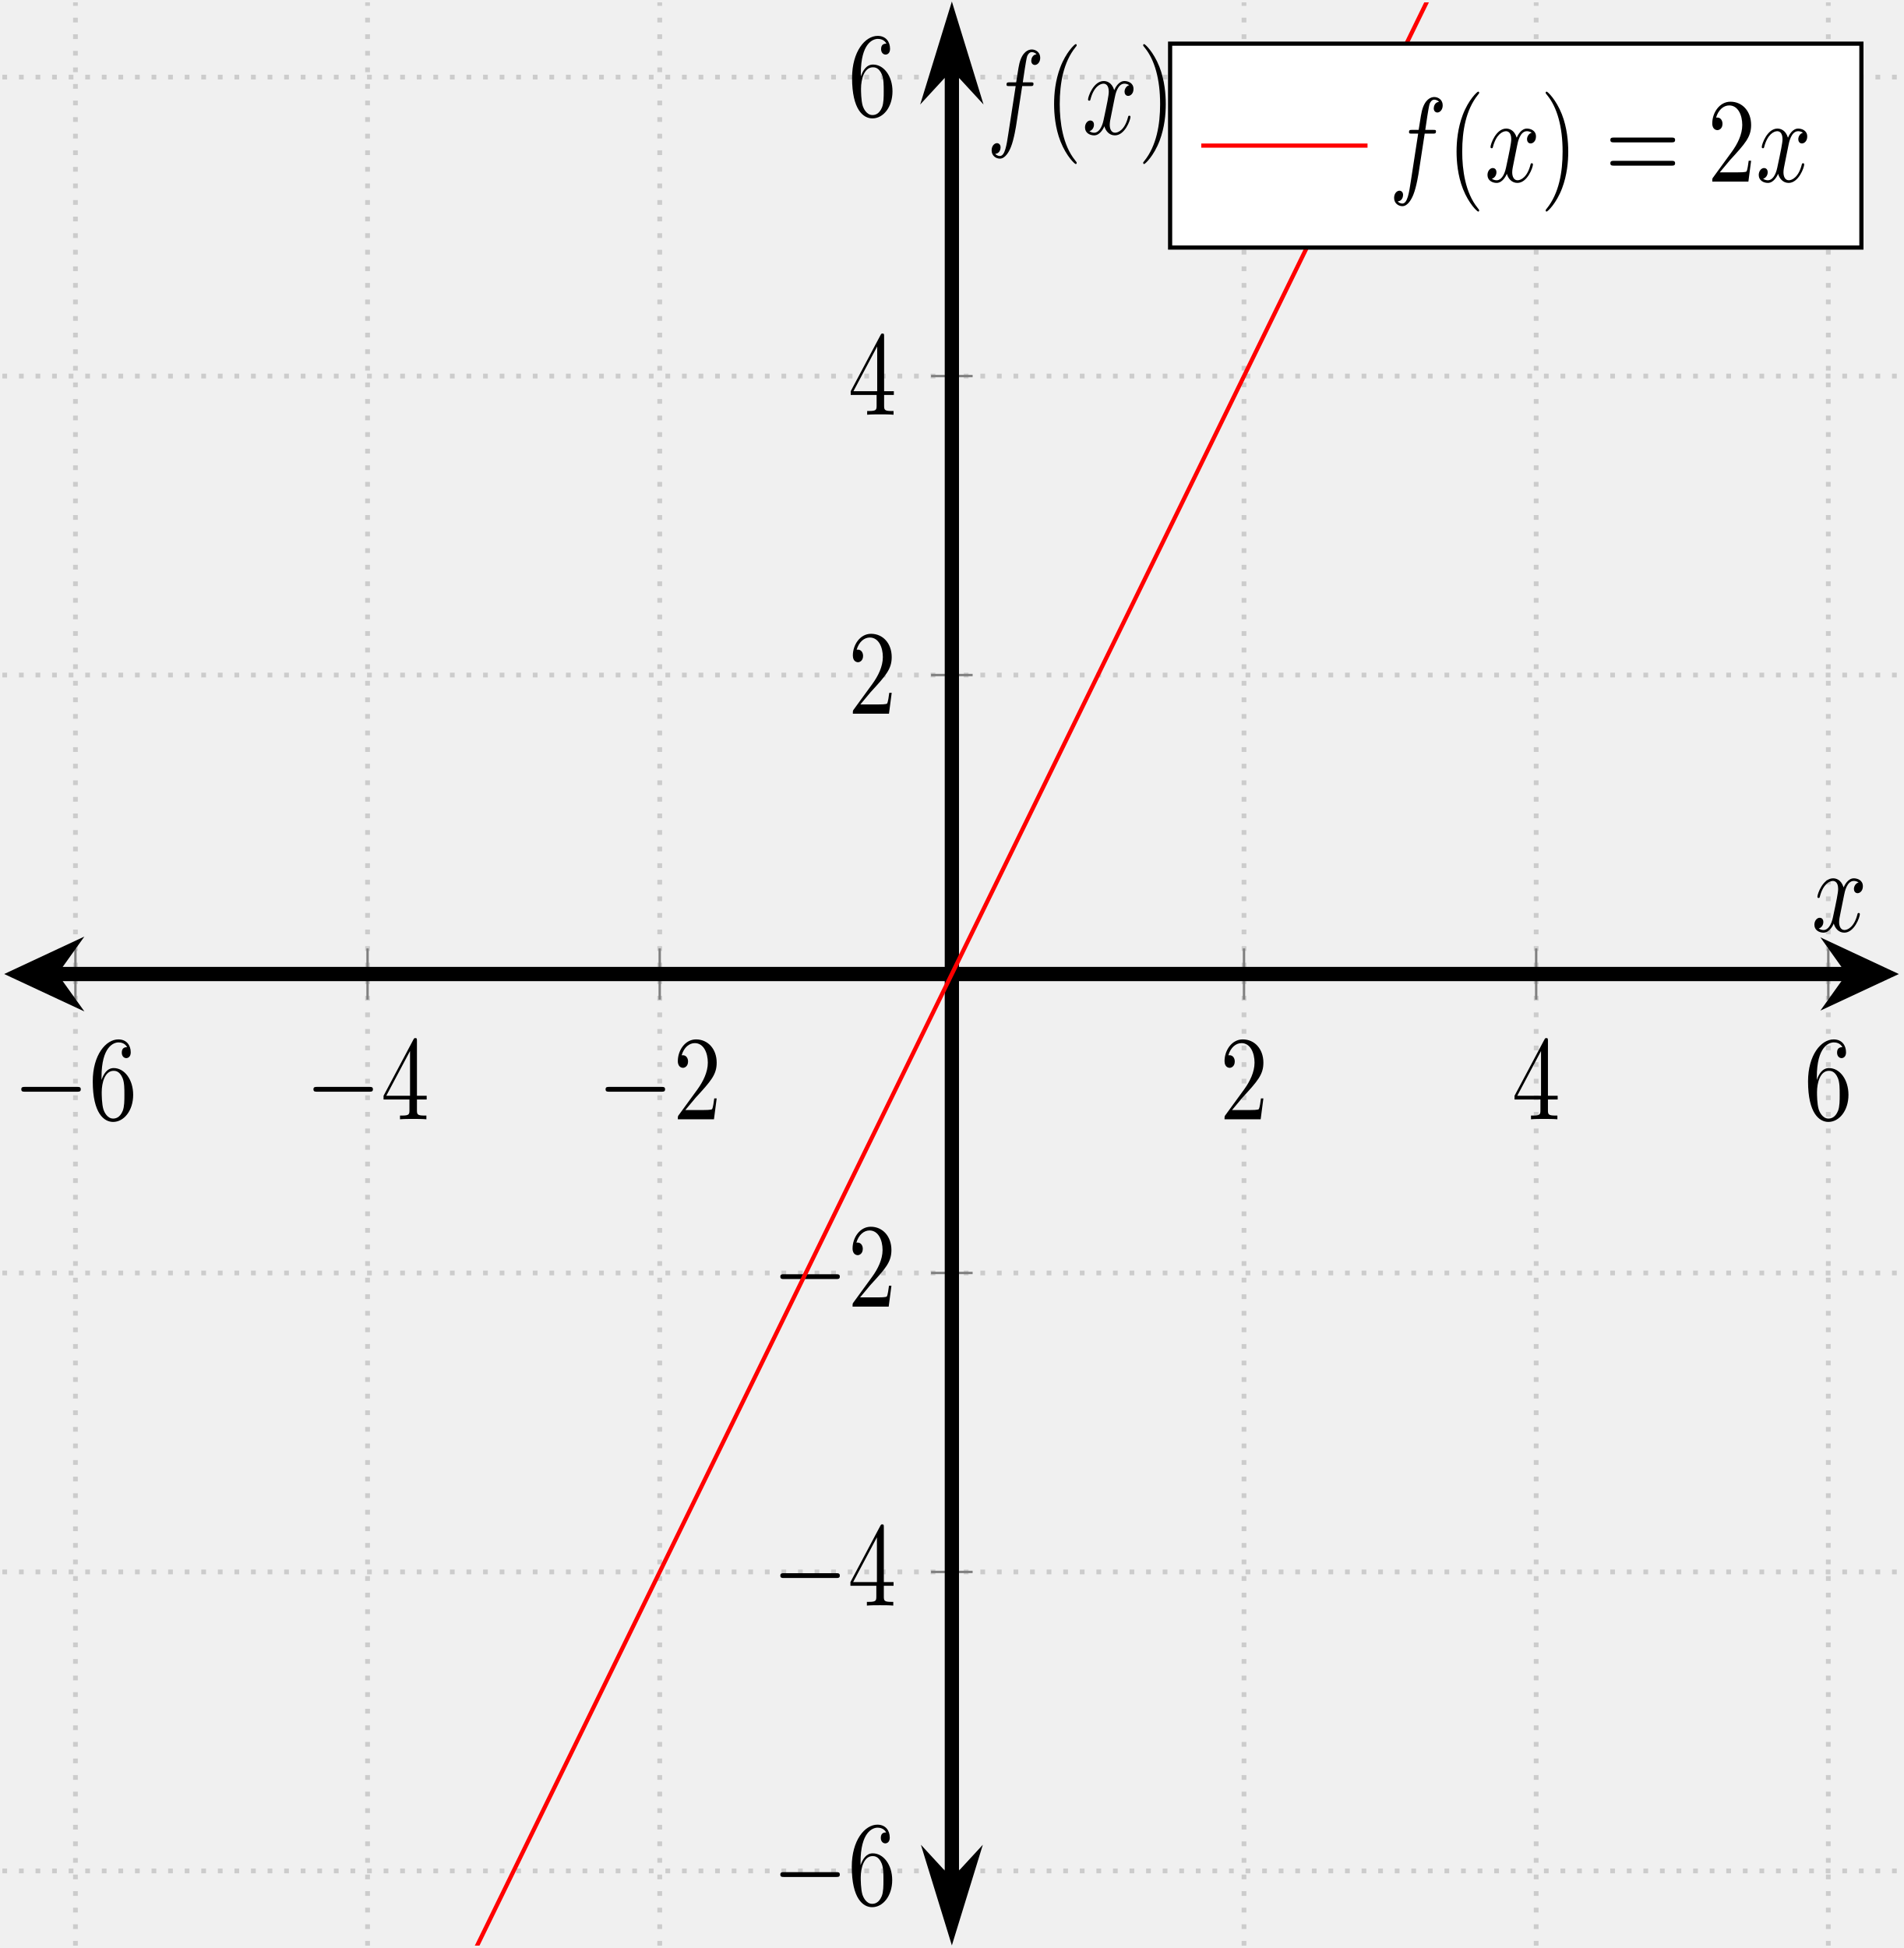
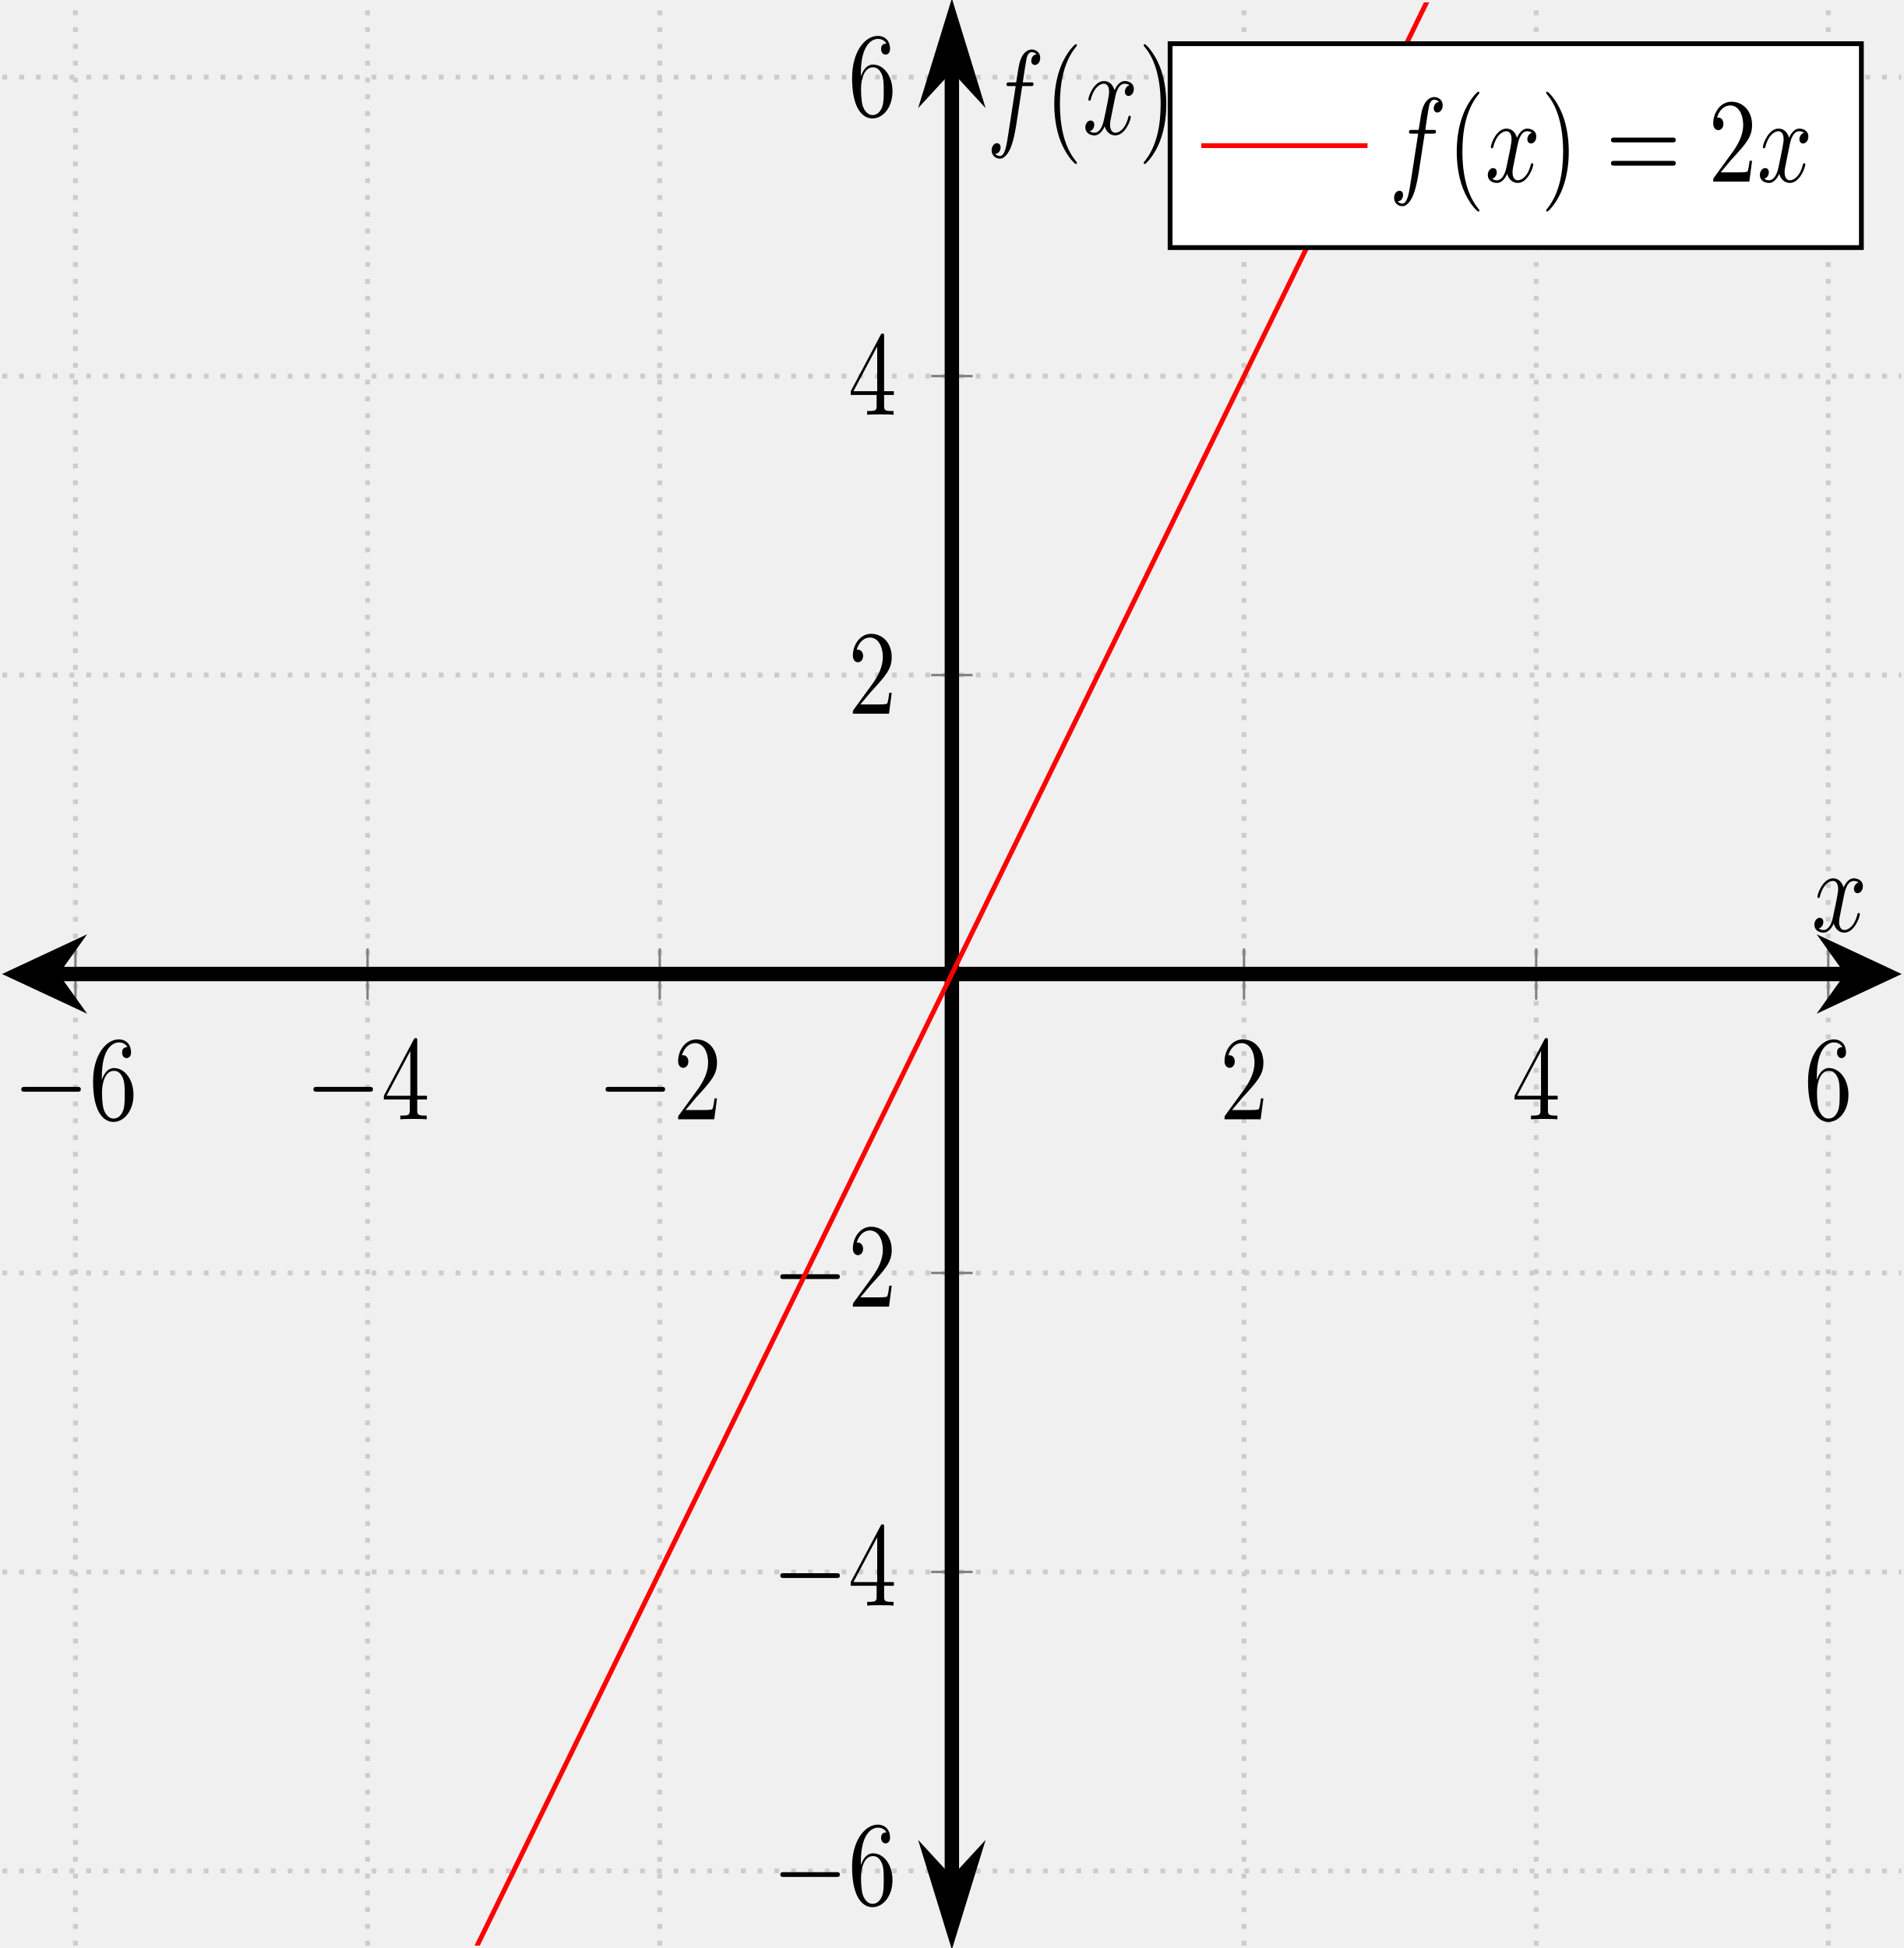
- <svg xmlns="http://www.w3.org/2000/svg" xmlns:xlink="http://www.w3.org/1999/xlink" height="225.476pt" version="1.1" viewBox="-69.771 -71.447 220.394 225.476" width="220.394pt">
+ <svg xmlns="http://www.w3.org/2000/svg" xmlns:xlink="http://www.w3.org/1999/xlink" version="1.1" width="220.399pt" height="225.481pt" viewBox="-69.774 -71.45 220.399 225.481">
  <defs>
    <clipPath id="clip1">
      <path d="M-69.496 153.754H150.348V-71.172H-69.496Z" />
    </clipPath>
-     <path d="M6.565 -2.291C6.735 -2.291 6.914 -2.291 6.914 -2.491S6.735 -2.69 6.565 -2.69H1.176C1.006 -2.69 0.827 -2.69 0.827 -2.491S1.006 -2.291 1.176 -2.291H6.565Z" id="g0-0" />
-     <path d="M3.656 -3.985H4.513C4.712 -3.985 4.812 -3.985 4.812 -4.184C4.812 -4.294 4.712 -4.294 4.543 -4.294H3.716L3.925 -5.43C3.965 -5.639 4.105 -6.346 4.164 -6.466C4.254 -6.655 4.423 -6.804 4.633 -6.804C4.672 -6.804 4.932 -6.804 5.121 -6.625C4.682 -6.585 4.583 -6.237 4.583 -6.087C4.583 -5.858 4.762 -5.738 4.951 -5.738C5.21 -5.738 5.499 -5.958 5.499 -6.336C5.499 -6.795 5.041 -7.024 4.633 -7.024C4.294 -7.024 3.666 -6.844 3.367 -5.858C3.308 -5.649 3.278 -5.549 3.039 -4.294H2.351C2.162 -4.294 2.052 -4.294 2.052 -4.105C2.052 -3.985 2.142 -3.985 2.331 -3.985H2.989L2.242 -0.05C2.062 0.917 1.893 1.823 1.375 1.823C1.335 1.823 1.086 1.823 0.897 1.644C1.355 1.614 1.445 1.255 1.445 1.106C1.445 0.877 1.265 0.757 1.076 0.757C0.817 0.757 0.528 0.976 0.528 1.355C0.528 1.803 0.966 2.042 1.375 2.042C1.923 2.042 2.321 1.455 2.501 1.076C2.819 0.448 3.049 -0.757 3.059 -0.827L3.656 -3.985Z" id="g1-102" />
-     <path d="M3.328 -3.009C3.387 -3.268 3.616 -4.184 4.314 -4.184C4.364 -4.184 4.603 -4.184 4.812 -4.055C4.533 -4.005 4.334 -3.756 4.334 -3.517C4.334 -3.357 4.443 -3.168 4.712 -3.168C4.932 -3.168 5.25 -3.347 5.25 -3.746C5.25 -4.264 4.663 -4.403 4.324 -4.403C3.746 -4.403 3.397 -3.875 3.278 -3.646C3.029 -4.304 2.491 -4.403 2.202 -4.403C1.166 -4.403 0.598 -3.118 0.598 -2.869C0.598 -2.77 0.697 -2.77 0.717 -2.77C0.797 -2.77 0.827 -2.79 0.847 -2.879C1.186 -3.935 1.843 -4.184 2.182 -4.184C2.371 -4.184 2.72 -4.095 2.72 -3.517C2.72 -3.208 2.55 -2.54 2.182 -1.146C2.022 -0.528 1.674 -0.11 1.235 -0.11C1.176 -0.11 0.946 -0.11 0.737 -0.239C0.986 -0.289 1.205 -0.498 1.205 -0.777C1.205 -1.046 0.986 -1.126 0.837 -1.126C0.538 -1.126 0.289 -0.867 0.289 -0.548C0.289 -0.09 0.787 0.11 1.225 0.11C1.883 0.11 2.242 -0.588 2.271 -0.648C2.391 -0.279 2.75 0.11 3.347 0.11C4.374 0.11 4.941 -1.176 4.941 -1.425C4.941 -1.524 4.852 -1.524 4.822 -1.524C4.732 -1.524 4.712 -1.484 4.692 -1.415C4.364 -0.349 3.686 -0.11 3.367 -0.11C2.979 -0.11 2.819 -0.428 2.819 -0.767C2.819 -0.986 2.879 -1.205 2.989 -1.644L3.328 -3.009Z" id="g1-120" />
-     <path d="M3.298 2.391C3.298 2.361 3.298 2.341 3.128 2.172C1.883 0.917 1.564 -0.966 1.564 -2.491C1.564 -4.224 1.943 -5.958 3.168 -7.203C3.298 -7.323 3.298 -7.342 3.298 -7.372C3.298 -7.442 3.258 -7.472 3.198 -7.472C3.098 -7.472 2.202 -6.795 1.614 -5.529C1.106 -4.433 0.986 -3.328 0.986 -2.491C0.986 -1.714 1.096 -0.508 1.644 0.618C2.242 1.843 3.098 2.491 3.198 2.491C3.258 2.491 3.298 2.461 3.298 2.391Z" id="g2-40" />
-     <path d="M2.879 -2.491C2.879 -3.268 2.77 -4.473 2.222 -5.599C1.624 -6.824 0.767 -7.472 0.667 -7.472C0.608 -7.472 0.568 -7.432 0.568 -7.372C0.568 -7.342 0.568 -7.323 0.757 -7.143C1.734 -6.157 2.301 -4.573 2.301 -2.491C2.301 -0.787 1.933 0.966 0.697 2.222C0.568 2.341 0.568 2.361 0.568 2.391C0.568 2.451 0.608 2.491 0.667 2.491C0.767 2.491 1.664 1.813 2.252 0.548C2.76 -0.548 2.879 -1.654 2.879 -2.491Z" id="g2-41" />
-     <path d="M1.265 -0.767L2.321 -1.793C3.875 -3.168 4.473 -3.706 4.473 -4.702C4.473 -5.838 3.577 -6.635 2.361 -6.635C1.235 -6.635 0.498 -5.719 0.498 -4.832C0.498 -4.274 0.996 -4.274 1.026 -4.274C1.196 -4.274 1.544 -4.394 1.544 -4.802C1.544 -5.061 1.365 -5.32 1.016 -5.32C0.936 -5.32 0.917 -5.32 0.887 -5.31C1.116 -5.958 1.654 -6.326 2.232 -6.326C3.138 -6.326 3.567 -5.519 3.567 -4.702C3.567 -3.905 3.068 -3.118 2.521 -2.501L0.608 -0.369C0.498 -0.259 0.498 -0.239 0.498 0H4.194L4.473 -1.734H4.224C4.174 -1.435 4.105 -0.996 4.005 -0.847C3.935 -0.767 3.278 -0.767 3.059 -0.767H1.265Z" id="g2-50" />
-     <path d="M2.929 -1.644V-0.777C2.929 -0.418 2.909 -0.309 2.172 -0.309H1.963V0C2.371 -0.03 2.889 -0.03 3.308 -0.03S4.254 -0.03 4.663 0V-0.309H4.453C3.716 -0.309 3.696 -0.418 3.696 -0.777V-1.644H4.692V-1.953H3.696V-6.486C3.696 -6.685 3.696 -6.745 3.537 -6.745C3.447 -6.745 3.417 -6.745 3.337 -6.625L0.279 -1.953V-1.644H2.929ZM2.989 -1.953H0.558L2.989 -5.669V-1.953Z" id="g2-52" />
-     <path d="M1.315 -3.268V-3.507C1.315 -6.027 2.55 -6.386 3.059 -6.386C3.298 -6.386 3.716 -6.326 3.935 -5.988C3.786 -5.988 3.387 -5.988 3.387 -5.539C3.387 -5.23 3.626 -5.081 3.846 -5.081C4.005 -5.081 4.304 -5.171 4.304 -5.559C4.304 -6.157 3.865 -6.635 3.039 -6.635C1.763 -6.635 0.418 -5.35 0.418 -3.148C0.418 -0.488 1.574 0.219 2.501 0.219C3.606 0.219 4.553 -0.717 4.553 -2.032C4.553 -3.298 3.666 -4.254 2.56 -4.254C1.883 -4.254 1.514 -3.746 1.315 -3.268ZM2.501 -0.06C1.873 -0.06 1.574 -0.658 1.514 -0.807C1.335 -1.275 1.335 -2.072 1.335 -2.252C1.335 -3.029 1.654 -4.025 2.55 -4.025C2.71 -4.025 3.168 -4.025 3.477 -3.407C3.656 -3.039 3.656 -2.531 3.656 -2.042C3.656 -1.564 3.656 -1.066 3.487 -0.707C3.188 -0.11 2.73 -0.06 2.501 -0.06Z" id="g2-54" />
-     <path d="M6.844 -3.258C6.994 -3.258 7.183 -3.258 7.183 -3.457S6.994 -3.656 6.854 -3.656H0.887C0.747 -3.656 0.558 -3.656 0.558 -3.457S0.747 -3.258 0.897 -3.258H6.844ZM6.854 -1.325C6.994 -1.325 7.183 -1.325 7.183 -1.524S6.994 -1.724 6.844 -1.724H0.897C0.747 -1.724 0.558 -1.724 0.558 -1.524S0.747 -1.325 0.887 -1.325H6.854Z" id="g2-61" />
+     <path id="g1-102" d="M3.656-3.985H4.513C4.712-3.985 4.812-3.985 4.812-4.184C4.812-4.294 4.712-4.294 4.543-4.294H3.716L3.925-5.43C3.965-5.639 4.105-6.346 4.164-6.466C4.254-6.655 4.423-6.804 4.633-6.804C4.672-6.804 4.932-6.804 5.121-6.625C4.682-6.585 4.583-6.237 4.583-6.087C4.583-5.858 4.762-5.738 4.951-5.738C5.21-5.738 5.499-5.958 5.499-6.336C5.499-6.795 5.041-7.024 4.633-7.024C4.294-7.024 3.666-6.844 3.367-5.858C3.308-5.649 3.278-5.549 3.039-4.294H2.351C2.162-4.294 2.052-4.294 2.052-4.105C2.052-3.985 2.142-3.985 2.331-3.985H2.989L2.242-.05C2.062 .917 1.893 1.823 1.375 1.823C1.335 1.823 1.086 1.823 .897 1.644C1.355 1.614 1.445 1.255 1.445 1.106C1.445 .877 1.265 .757 1.076 .757C.817 .757 .528 .976 .528 1.355C.528 1.803 .966 2.042 1.375 2.042C1.923 2.042 2.321 1.455 2.501 1.076C2.819 .448 3.049-.757 3.059-.827L3.656-3.985Z" />
+     <path id="g1-120" d="M3.328-3.009C3.387-3.268 3.616-4.184 4.314-4.184C4.364-4.184 4.603-4.184 4.812-4.055C4.533-4.005 4.334-3.756 4.334-3.517C4.334-3.357 4.443-3.168 4.712-3.168C4.932-3.168 5.25-3.347 5.25-3.746C5.25-4.264 4.663-4.403 4.324-4.403C3.746-4.403 3.397-3.875 3.278-3.646C3.029-4.304 2.491-4.403 2.202-4.403C1.166-4.403 .598-3.118 .598-2.869C.598-2.77 .697-2.77 .717-2.77C.797-2.77 .827-2.79 .847-2.879C1.186-3.935 1.843-4.184 2.182-4.184C2.371-4.184 2.72-4.095 2.72-3.517C2.72-3.208 2.55-2.54 2.182-1.146C2.022-.528 1.674-.11 1.235-.11C1.176-.11 .946-.11 .737-.239C.986-.289 1.205-.498 1.205-.777C1.205-1.046 .986-1.126 .837-1.126C.538-1.126 .289-.867 .289-.548C.289-.09 .787 .11 1.225 .11C1.883 .11 2.242-.588 2.271-.648C2.391-.279 2.75 .11 3.347 .11C4.374 .11 4.941-1.176 4.941-1.425C4.941-1.524 4.852-1.524 4.822-1.524C4.732-1.524 4.712-1.484 4.692-1.415C4.364-.349 3.686-.11 3.367-.11C2.979-.11 2.819-.428 2.819-.767C2.819-.986 2.879-1.205 2.989-1.644L3.328-3.009Z" />
+     <path id="g2-40" d="M3.298 2.391C3.298 2.361 3.298 2.341 3.128 2.172C1.883 .917 1.564-.966 1.564-2.491C1.564-4.224 1.943-5.958 3.168-7.203C3.298-7.323 3.298-7.342 3.298-7.372C3.298-7.442 3.258-7.472 3.198-7.472C3.098-7.472 2.202-6.795 1.614-5.529C1.106-4.433 .986-3.328 .986-2.491C.986-1.714 1.096-.508 1.644 .618C2.242 1.843 3.098 2.491 3.198 2.491C3.258 2.491 3.298 2.461 3.298 2.391Z" />
+     <path id="g2-41" d="M2.879-2.491C2.879-3.268 2.77-4.473 2.222-5.599C1.624-6.824 .767-7.472 .667-7.472C.608-7.472 .568-7.432 .568-7.372C.568-7.342 .568-7.323 .757-7.143C1.733-6.157 2.301-4.573 2.301-2.491C2.301-.787 1.933 .966 .697 2.222C.568 2.341 .568 2.361 .568 2.391C.568 2.451 .608 2.491 .667 2.491C.767 2.491 1.664 1.813 2.252 .548C2.76-.548 2.879-1.654 2.879-2.491Z" />
+     <path id="g2-50" d="M1.265-.767L2.321-1.793C3.875-3.168 4.473-3.706 4.473-4.702C4.473-5.838 3.577-6.635 2.361-6.635C1.235-6.635 .498-5.719 .498-4.832C.498-4.274 .996-4.274 1.026-4.274C1.196-4.274 1.544-4.394 1.544-4.802C1.544-5.061 1.365-5.32 1.016-5.32C.936-5.32 .917-5.32 .887-5.31C1.116-5.958 1.654-6.326 2.232-6.326C3.138-6.326 3.567-5.519 3.567-4.702C3.567-3.905 3.068-3.118 2.521-2.501L.608-.369C.498-.259 .498-.239 .498 0H4.194L4.473-1.733H4.224C4.174-1.435 4.105-.996 4.005-.847C3.935-.767 3.278-.767 3.059-.767H1.265Z" />
+     <path id="g2-52" d="M2.929-1.644V-.777C2.929-.418 2.909-.309 2.172-.309H1.963V0C2.371-.03 2.889-.03 3.308-.03S4.254-.03 4.663 0V-.309H4.453C3.716-.309 3.696-.418 3.696-.777V-1.644H4.692V-1.953H3.696V-6.486C3.696-6.685 3.696-6.745 3.537-6.745C3.447-6.745 3.417-6.745 3.337-6.625L.279-1.953V-1.644H2.929ZM2.989-1.953H.558L2.989-5.669V-1.953Z" />
+     <path id="g2-54" d="M1.315-3.268V-3.507C1.315-6.027 2.55-6.386 3.059-6.386C3.298-6.386 3.716-6.326 3.935-5.988C3.786-5.988 3.387-5.988 3.387-5.539C3.387-5.23 3.626-5.081 3.846-5.081C4.005-5.081 4.304-5.171 4.304-5.559C4.304-6.157 3.866-6.635 3.039-6.635C1.763-6.635 .418-5.35 .418-3.148C.418-.488 1.574 .219 2.501 .219C3.606 .219 4.553-.717 4.553-2.032C4.553-3.298 3.666-4.254 2.56-4.254C1.883-4.254 1.514-3.746 1.315-3.268ZM2.501-.06C1.873-.06 1.574-.658 1.514-.807C1.335-1.275 1.335-2.072 1.335-2.252C1.335-3.029 1.654-4.025 2.55-4.025C2.71-4.025 3.168-4.025 3.477-3.407C3.656-3.039 3.656-2.531 3.656-2.042C3.656-1.564 3.656-1.066 3.487-.707C3.188-.11 2.73-.06 2.501-.06Z" />
+     <path id="g2-61" d="M6.844-3.258C6.994-3.258 7.183-3.258 7.183-3.457S6.994-3.656 6.854-3.656H.887C.747-3.656 .558-3.656 .558-3.457S.747-3.258 .897-3.258H6.844ZM6.854-1.325C6.994-1.325 7.183-1.325 7.183-1.524S6.994-1.724 6.844-1.724H.897C.747-1.724 .558-1.724 .558-1.524S.747-1.325 .887-1.325H6.854Z" />
+     <path id="g0-0" d="M6.565-2.291C6.735-2.291 6.914-2.291 6.914-2.491S6.735-2.69 6.565-2.69H1.176C1.006-2.69 .827-2.69 .827-2.491S1.006-2.291 1.176-2.291H6.565Z" />
  </defs>
  <g id="page1">
-     <path d="M-61.039 153.754V-71.172M-27.219 153.754V-71.172M6.605 153.754V-71.172M74.246 153.754V-71.172M108.071 153.754V-71.172M141.891 153.754V-71.172" fill="none" stroke="#cccccc" stroke-dasharray="0.548,1.371" stroke-miterlimit="10.037" stroke-width="0.55" />
-     <path d="M-69.496 145.106H150.348M-69.496 110.5H150.348M-69.496 75.895H150.348M-69.496 6.687H150.348M-69.496 -27.918H150.348M-69.496 -62.523H150.348" fill="none" stroke="#cccccc" stroke-dasharray="0.548,1.371" stroke-miterlimit="10.037" stroke-width="0.55" />
-     <path d="M-61.039 44.255V38.329M-27.219 44.255V38.329M6.605 44.255V38.329M74.246 44.255V38.329M108.071 44.255V38.329M141.891 44.255V38.329" fill="none" stroke="#808080" stroke-miterlimit="10.037" stroke-width="0.275" />
-     <path d="M38.019 145.106H42.832M38.019 110.5H42.832M38.019 75.895H42.832M38.019 6.687H42.832M38.019 -27.918H42.832M38.019 -62.523H42.832" fill="none" stroke="#808080" stroke-miterlimit="10.037" stroke-width="0.275" />
-     <path d="M-63.66 41.293H144.512" fill="none" stroke="#000000" stroke-miterlimit="10.037" stroke-width="1.651" />
+     <path d="M-61.039 153.754V-71.172M-27.219 153.754V-71.172M6.605 153.754V-71.172M74.246 153.754V-71.172M108.071 153.754V-71.172M141.891 153.754V-71.172" stroke="#ccc" fill="none" stroke-width=".555" stroke-miterlimit="10" stroke-dasharray=".555 1.388" />
+     <path d="M-69.496 145.106H150.348M-69.496 110.5H150.348M-69.496 75.895H150.348M-69.496 6.687H150.348M-69.496-27.918H150.348M-69.496-62.523H150.348" stroke="#ccc" fill="none" stroke-width=".555" stroke-miterlimit="10" stroke-dasharray=".555 1.388" />
+     <path d="M-61.039 44.255V38.329M-27.219 44.255V38.329M6.605 44.255V38.329M74.246 44.255V38.329M108.071 44.255V38.329M141.891 44.255V38.329" stroke="#808080" fill="none" stroke-width=".278" stroke-miterlimit="10" />
+     <path d="M38.019 145.106H42.832M38.019 110.5H42.832M38.019 75.895H42.832M38.019 6.687H42.832M38.019-27.918H42.832M38.019-62.523H42.832" stroke="#808080" fill="none" stroke-width=".278" stroke-miterlimit="10" />
+     <path d="M-63.66 41.293H144.512" stroke="#000" fill="none" stroke-width="1.666" stroke-miterlimit="10" />
    <path d="M-67.566 41.293L-62.207 43.793L-63.996 41.293L-62.207 38.789Z" />
-     <path d="M-67.566 41.293L-62.207 43.793L-63.996 41.293L-62.207 38.789Z" fill="none" stroke="#000000" stroke-miterlimit="10.037" stroke-width="1.456" />
+     <path d="M-67.566 41.293L-62.207 43.793L-63.996 41.293L-62.207 38.789Z" stroke="#000" fill="none" stroke-width="1.666" stroke-miterlimit="10" />
    <path d="M148.422 41.293L143.062 38.789L144.847 41.293L143.062 43.793Z" />
-     <path d="M148.422 41.293L143.062 38.789L144.847 41.293L143.062 43.793Z" fill="none" stroke="#000000" stroke-miterlimit="10.037" stroke-width="1.383" />
-     <path d="M40.426 146.571V-63.985" fill="none" stroke="#000000" stroke-miterlimit="10.037" stroke-width="1.651" />
-     <path d="M40.426 151.383L42.457 144.782L40.426 146.985L38.395 144.782Z" />
-     <path d="M40.426 151.383L42.457 144.782L40.426 146.985L38.395 144.782Z" fill="none" stroke="#000000" stroke-miterlimit="10.037" stroke-width="1.381" />
-     <path d="M40.426 -68.801L38.395 -62.199L40.426 -64.402L42.457 -62.199Z" />
-     <path d="M40.426 -68.801L38.395 -62.199L40.426 -64.402L42.457 -62.199Z" fill="none" stroke="#000000" stroke-miterlimit="10.037" stroke-width="1.454" />
-     <g transform="matrix(1.13165 0 0 1.39365 16.6812 -285.317)">
-       <use x="-75.044" xlink:href="#g0-0" y="246.421" />
-       <use x="-67.324" xlink:href="#g2-54" y="246.421" />
+     <path d="M148.422 41.293L143.062 38.789L144.847 41.293L143.062 43.793Z" stroke="#000" fill="none" stroke-width="1.666" stroke-miterlimit="10" />
+     <path d="M40.426 146.571V-63.985" stroke="#000" fill="none" stroke-width="1.666" stroke-miterlimit="10" />
+     <path d="M40.426 151.383L42.457 144.782L40.426 146.985L38.394 144.782Z" />
+     <path d="M40.426 151.383L42.457 144.782L40.426 146.985L38.394 144.782Z" stroke="#000" fill="none" stroke-width="1.666" stroke-miterlimit="10" />
+     <path d="M40.426-68.801L38.394-62.199L40.426-64.402L42.457-62.199Z" />
+     <path d="M40.426-68.801L38.394-62.199L40.426-64.402L42.457-62.199Z" stroke="#000" fill="none" stroke-width="1.666" stroke-miterlimit="10" />
+     <g transform="matrix(1.13165 0 0 1.39365 16.68123 -285.3167)">
+       <use x="-75.044" y="246.421" xlink:href="#g0-0" />
+       <use x="-67.295" y="246.421" xlink:href="#g2-54" />
    </g>
-     <g transform="matrix(1.13165 0 0 1.39365 50.5029 -285.317)">
-       <use x="-75.044" xlink:href="#g0-0" y="246.421" />
-       <use x="-67.324" xlink:href="#g2-52" y="246.421" />
+     <g transform="matrix(1.13165 0 0 1.39365 50.50293 -285.3167)">
+       <use x="-75.044" y="246.421" xlink:href="#g0-0" />
+       <use x="-67.295" y="246.421" xlink:href="#g2-52" />
    </g>
-     <g transform="matrix(1.13165 0 0 1.39365 84.3247 -285.317)">
-       <use x="-75.044" xlink:href="#g0-0" y="246.421" />
-       <use x="-67.324" xlink:href="#g2-50" y="246.421" />
+     <g transform="matrix(1.13165 0 0 1.39365 84.32466 -285.3167)">
+       <use x="-75.044" y="246.421" xlink:href="#g0-0" />
+       <use x="-67.295" y="246.421" xlink:href="#g2-50" />
    </g>
-     <g transform="matrix(1.13165 0 0 1.39365 156.353 -285.317)">
-       <use x="-75.044" xlink:href="#g2-50" y="246.421" />
+     <g transform="matrix(1.13165 0 0 1.39365 156.3526 -285.3167)">
+       <use x="-75.044" y="246.421" xlink:href="#g2-50" />
    </g>
-     <g transform="matrix(1.13165 0 0 1.39365 190.174 -285.317)">
-       <use x="-75.044" xlink:href="#g2-52" y="246.421" />
+     <g transform="matrix(1.13165 0 0 1.39365 190.1744 -285.3167)">
+       <use x="-75.044" y="246.421" xlink:href="#g2-52" />
    </g>
-     <g transform="matrix(1.13165 0 0 1.39365 223.996 -285.317)">
-       <use x="-75.044" xlink:href="#g2-54" y="246.421" />
+     <g transform="matrix(1.13165 0 0 1.39365 223.9964 -285.3167)">
+       <use x="-75.044" y="246.421" xlink:href="#g2-54" />
    </g>
-     <g transform="matrix(1.13165 0 0 1.39365 104.554 -194.425)">
-       <use x="-75.044" xlink:href="#g0-0" y="246.421" />
-       <use x="-67.324" xlink:href="#g2-54" y="246.421" />
+     <g transform="matrix(1.13165 0 0 1.39365 104.5543 -194.4246)">
+       <use x="-75.044" y="246.421" xlink:href="#g0-0" />
+       <use x="-67.295" y="246.421" xlink:href="#g2-54" />
    </g>
-     <g transform="matrix(1.13165 0 0 1.39365 104.554 -229.029)">
-       <use x="-75.044" xlink:href="#g0-0" y="246.421" />
-       <use x="-67.324" xlink:href="#g2-52" y="246.421" />
+     <g transform="matrix(1.13165 0 0 1.39365 104.5543 -229.0286)">
+       <use x="-75.044" y="246.421" xlink:href="#g0-0" />
+       <use x="-67.295" y="246.421" xlink:href="#g2-52" />
    </g>
-     <g transform="matrix(1.13165 0 0 1.39365 104.554 -263.633)">
-       <use x="-75.044" xlink:href="#g0-0" y="246.421" />
-       <use x="-67.324" xlink:href="#g2-50" y="246.421" />
+     <g transform="matrix(1.13165 0 0 1.39365 104.5543 -263.6334)">
+       <use x="-75.044" y="246.421" xlink:href="#g0-0" />
+       <use x="-67.295" y="246.421" xlink:href="#g2-50" />
    </g>
-     <g transform="matrix(1.13165 0 0 1.39365 113.323 -332.264)">
-       <use x="-75.044" xlink:href="#g2-50" y="246.421" />
+     <g transform="matrix(1.13165 0 0 1.39365 113.3233 -332.2635)">
+       <use x="-75.044" y="246.421" xlink:href="#g2-50" />
    </g>
-     <g transform="matrix(1.13165 0 0 1.39365 113.323 -366.868)">
-       <use x="-75.044" xlink:href="#g2-52" y="246.421" />
+     <g transform="matrix(1.13165 0 0 1.39365 113.3233 -366.8678)">
+       <use x="-75.044" y="246.421" xlink:href="#g2-52" />
    </g>
-     <g transform="matrix(1.13165 0 0 1.39365 113.323 -401.472)">
-       <use x="-75.044" xlink:href="#g2-54" y="246.421" />
+     <g transform="matrix(1.13165 0 0 1.39365 113.3233 -401.4722)">
+       <use x="-75.044" y="246.421" xlink:href="#g2-54" />
    </g>
-     <path clip-path="url(#clip1)" d="M-77.949 283.524L-73.117 273.637L-68.289 263.75L-63.457 253.863L-58.625 243.977L-53.793 234.09L-48.961 224.203L-44.129 214.317L-39.297 204.43L-34.469 194.543L-29.637 184.656L-24.805 174.77L-19.973 164.883L-15.141 154.996L-10.309 145.113L-5.48 135.226L-0.648 125.34L4.184 115.453L9.016 105.567L13.848 95.68L18.68 85.794L23.512 75.906L28.34 66.019L33.172 56.133L38.003 46.246L42.836 36.36L47.668 26.473L52.5 16.587L57.329 6.703L62.16 -3.184L66.992 -13.07L71.824 -22.957L76.656 -32.843L81.488 -42.73L86.32 -52.617L91.148 -62.503L95.98 -72.39L100.812 -82.278L105.644 -92.164L110.477 -102.051L115.309 -111.937L120.136 -121.824L124.968 -131.71L129.801 -141.594L134.633 -151.481L139.465 -161.367L144.297 -171.254L149.129 -181.14L153.957 -191.027L158.789 -200.914" fill="none" stroke="#ff0000" stroke-miterlimit="10.037" stroke-width="0.485" />
-     <g transform="matrix(1.13165 0 0 1.39365 224.876 -307.073)">
-       <use x="-75.044" xlink:href="#g1-120" y="246.421" />
+     <path d="M-77.949 283.524L-73.117 273.637L-68.289 263.75L-63.457 253.863L-58.625 243.977L-53.793 234.09L-48.961 224.203L-44.129 214.317L-39.297 204.43L-34.469 194.543L-29.637 184.656L-24.805 174.77L-19.973 164.883L-15.141 154.996L-10.309 145.113L-5.48 135.226L-.648 125.34L4.184 115.453L9.016 105.567L13.848 95.68L18.68 85.794L23.512 75.906L28.34 66.019L33.172 56.133L38.003 46.246L42.836 36.36L47.668 26.473L52.5 16.586L57.329 6.703L62.16-3.184L66.992-13.07L71.824-22.957L76.656-32.844L81.488-42.73L86.32-52.617L91.148-62.503L95.98-72.39L100.812-82.278L105.644-92.164L110.477-102.051L115.309-111.937L120.136-121.824L124.968-131.71L129.801-141.594L134.633-151.481L139.465-161.367L144.297-171.254L149.129-181.14L153.957-191.027L158.789-200.914" stroke="#f00" fill="none" stroke-width=".555" stroke-miterlimit="10" clip-path="url(#clip1)" />
+     <g transform="matrix(1.13165 0 0 1.39365 224.8764 -307.073)">
+       <use x="-75.044" y="246.421" xlink:href="#g1-120" />
    </g>
-     <g transform="matrix(1.13165 0 0 1.39365 129.355 -399.356)">
-       <use x="-75.044" xlink:href="#g1-102" y="246.421" />
-       <use x="-69.112" xlink:href="#g2-40" y="246.421" />
-       <use x="-65.252" xlink:href="#g1-120" y="246.421" />
-       <use x="-59.58" xlink:href="#g2-41" y="246.421" />
+     <g transform="matrix(1.13165 0 0 1.39365 129.3554 -399.3561)">
+       <use x="-75.044" y="246.421" xlink:href="#g1-102" />
+       <use x="-69.094" y="246.421" xlink:href="#g2-40" />
+       <use x="-65.22" y="246.421" xlink:href="#g1-120" />
+       <use x="-59.526" y="246.421" xlink:href="#g2-41" />
    </g>
-     <path d="M65.692 -42.793H145.723V-66.394H65.692Z" fill="#ffffff" />
-     <path d="M65.692 -42.793H145.723V-66.394H65.692Z" fill="none" stroke="#000000" stroke-miterlimit="10.037" stroke-width="0.485" />
-     <path d="M69.301 -54.594H78.922H88.547" fill="none" stroke="#ff0000" stroke-miterlimit="10.037" stroke-width="0.485" />
-     <g transform="matrix(1.13165 0 0 1.39365 129.468 -393.853)">
-       <use x="-33.969" xlink:href="#g1-102" y="246.421" />
-       <use x="-28.038" xlink:href="#g2-40" y="246.421" />
-       <use x="-24.178" xlink:href="#g1-120" y="246.421" />
-       <use x="-18.505" xlink:href="#g2-41" y="246.421" />
-       <use x="-11.878" xlink:href="#g2-61" y="246.421" />
-       <use x="-1.391" xlink:href="#g2-50" y="246.421" />
-       <use x="3.572" xlink:href="#g1-120" y="246.421" />
+     <path d="M65.691-42.793H145.723V-66.394H65.691Z" fill="#fff" />
+     <path d="M65.691-42.793H145.723V-66.394H65.691Z" stroke="#000" fill="none" stroke-width=".555" stroke-miterlimit="10" />
+     <path d="M69.301-54.594H78.922H88.547" stroke="#f00" fill="none" stroke-width=".555" stroke-miterlimit="10" />
+     <g transform="matrix(1.13165 0 0 1.39365 129.4678 -393.8526)">
+       <use x="-33.969" y="246.421" xlink:href="#g1-102" />
+       <use x="-28.019" y="246.421" xlink:href="#g2-40" />
+       <use x="-24.145" y="246.421" xlink:href="#g1-120" />
+       <use x="-18.451" y="246.421" xlink:href="#g2-41" />
+       <use x="-11.809" y="246.421" xlink:href="#g2-61" />
+       <use x="-1.293" y="246.421" xlink:href="#g2-50" />
+       <use x="3.688" y="246.421" xlink:href="#g1-120" />
    </g>
  </g>
</svg>
